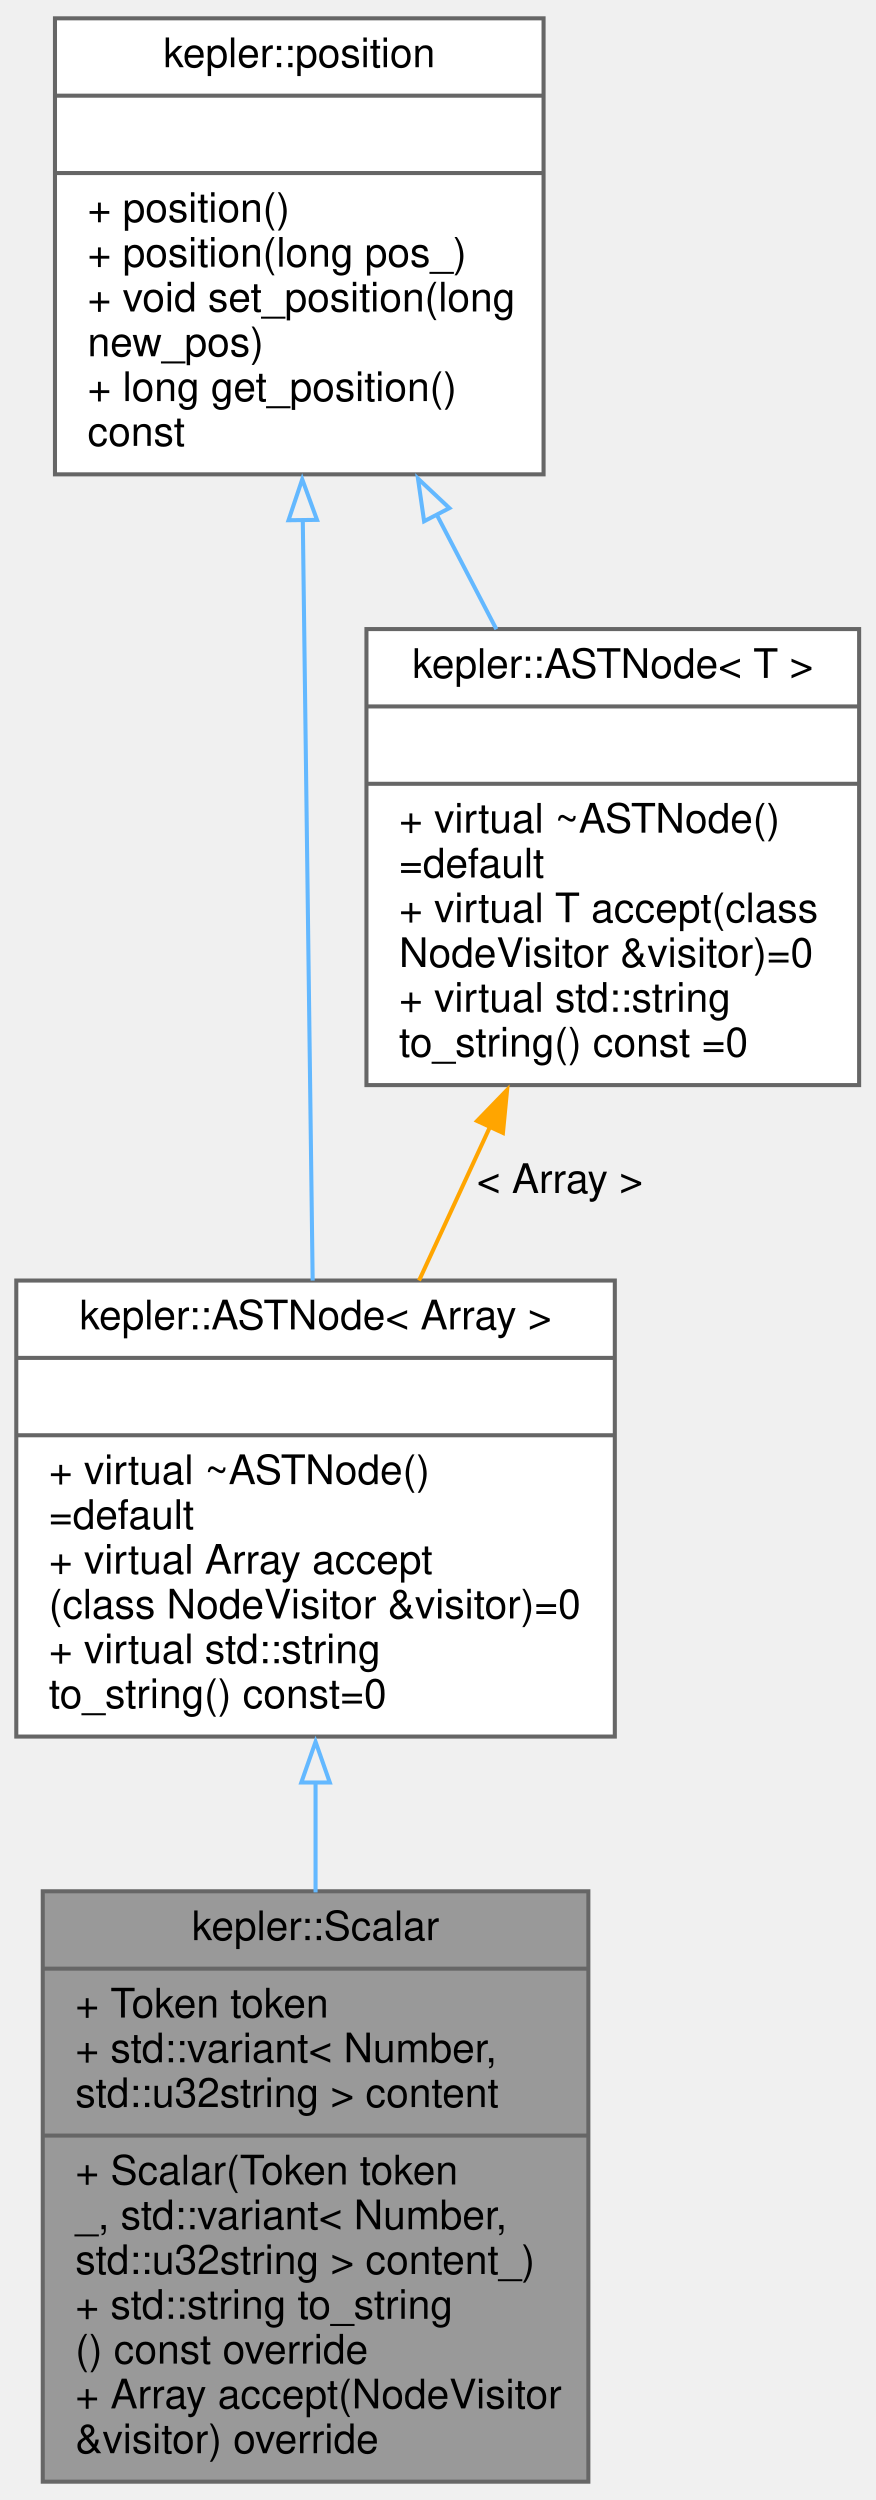
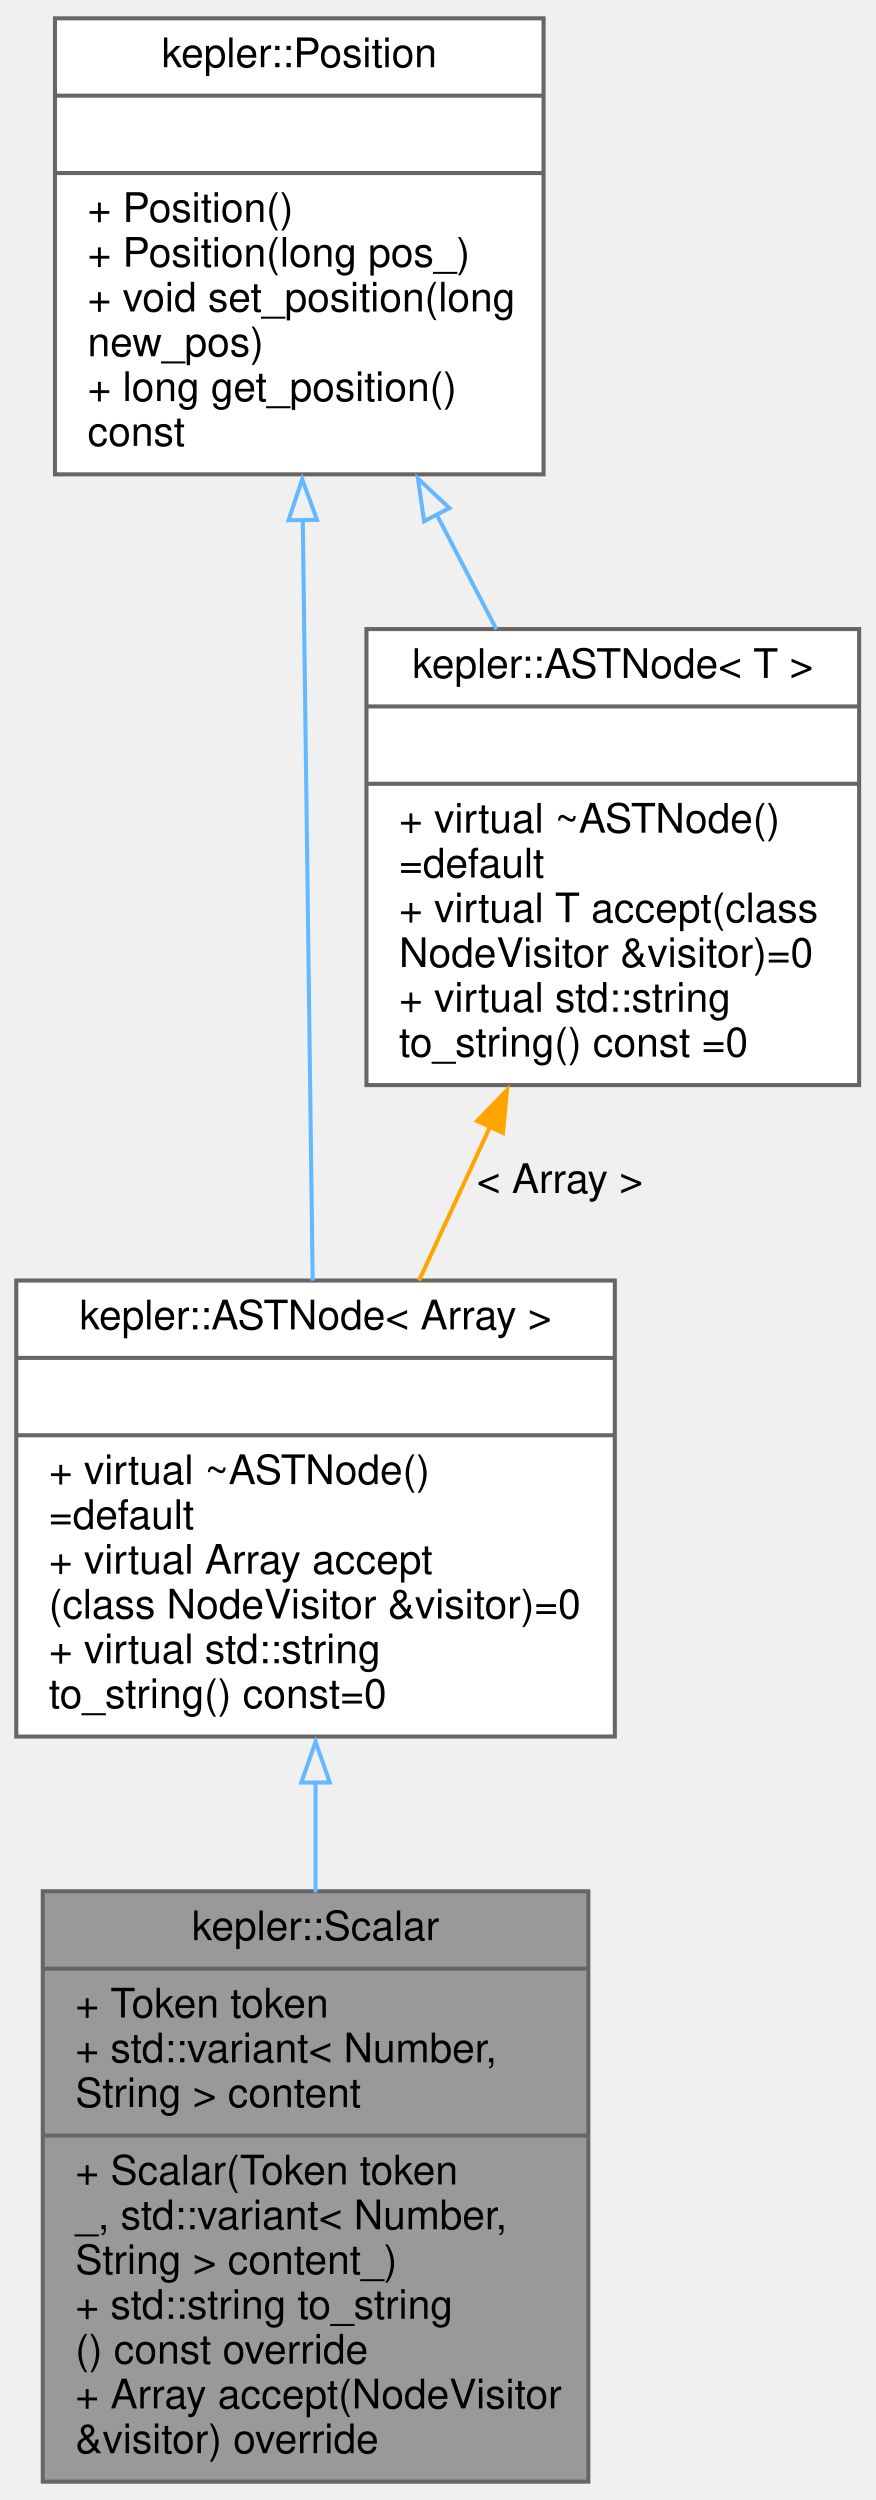
<svg xmlns="http://www.w3.org/2000/svg" xmlns:xlink="http://www.w3.org/1999/xlink" width="215pt" height="614pt" viewBox="0.00 0.00 215.00 614.00">
  <g id="graph0" class="graph" transform="scale(1 1) rotate(0) translate(4 610)">
    <g id="node1" class="node">
      <g id="a_node1">
        <a xlink:title=" ">
          <polygon fill="#999999" stroke="#666666" points="6.5,-0.5 6.5,-145.5 140.5,-145.5 140.5,-0.5 6.5,-0.5" />
          <text text-anchor="middle" x="73.5" y="-133.5" font-family="Helvetica,sans-Serif" font-size="10.00">kepler::Scalar</text>
          <polyline fill="none" stroke="#666666" points="6.5,-126.5 140.5,-126.5" />
          <text text-anchor="start" x="14.5" y="-114.5" font-family="Helvetica,sans-Serif" font-size="10.00">+ Token token</text>
          <text text-anchor="start" x="14.5" y="-103.5" font-family="Helvetica,sans-Serif" font-size="10.00">+ std::variant&lt; Number,</text>
-           <text text-anchor="start" x="14.5" y="-92.5" font-family="Helvetica,sans-Serif" font-size="10.00"> std::u32string &gt; content</text>
+           <text text-anchor="start" x="14.5" y="-92.5" font-family="Helvetica,sans-Serif" font-size="10.00"> String &gt; content</text>
          <polyline fill="none" stroke="#666666" points="6.5,-85.5 140.5,-85.5" />
          <text text-anchor="start" x="14.5" y="-73.5" font-family="Helvetica,sans-Serif" font-size="10.00">+ Scalar(Token token</text>
          <text text-anchor="start" x="14.5" y="-62.5" font-family="Helvetica,sans-Serif" font-size="10.00">_, std::variant&lt; Number,</text>
-           <text text-anchor="start" x="14.5" y="-51.5" font-family="Helvetica,sans-Serif" font-size="10.00"> std::u32string &gt; content_)</text>
+           <text text-anchor="start" x="14.5" y="-51.5" font-family="Helvetica,sans-Serif" font-size="10.00"> String &gt; content_)</text>
          <text text-anchor="start" x="14.5" y="-40.5" font-family="Helvetica,sans-Serif" font-size="10.00">+ std::string to_string</text>
          <text text-anchor="start" x="14.5" y="-29.5" font-family="Helvetica,sans-Serif" font-size="10.00">() const override</text>
          <text text-anchor="start" x="14.5" y="-18.5" font-family="Helvetica,sans-Serif" font-size="10.00">+ Array accept(NodeVisitor</text>
          <text text-anchor="start" x="14.5" y="-7.5" font-family="Helvetica,sans-Serif" font-size="10.00"> &amp;visitor) override</text>
        </a>
      </g>
    </g>
    <g id="node2" class="node">
      <g id="a_node2">
        <a xlink:href="structkepler_1_1_a_s_t_node.html" target="_top" xlink:title=" ">
          <polygon fill="white" stroke="#666666" points="0,-183.5 0,-295.5 147,-295.5 147,-183.5 0,-183.5" />
          <text text-anchor="middle" x="73.5" y="-283.5" font-family="Helvetica,sans-Serif" font-size="10.00">kepler::ASTNode&lt; Array &gt;</text>
          <polyline fill="none" stroke="#666666" points="0,-276.5 147,-276.5" />
          <text text-anchor="middle" x="73.5" y="-264.5" font-family="Helvetica,sans-Serif" font-size="10.00"> </text>
          <polyline fill="none" stroke="#666666" points="0,-257.5 147,-257.5" />
          <text text-anchor="start" x="8" y="-245.5" font-family="Helvetica,sans-Serif" font-size="10.00">+ virtual ~ASTNode()</text>
          <text text-anchor="start" x="8" y="-234.5" font-family="Helvetica,sans-Serif" font-size="10.00">=default</text>
          <text text-anchor="start" x="8" y="-223.5" font-family="Helvetica,sans-Serif" font-size="10.00">+ virtual Array accept</text>
          <text text-anchor="start" x="8" y="-212.5" font-family="Helvetica,sans-Serif" font-size="10.00">(class NodeVisitor &amp;visitor)=0</text>
          <text text-anchor="start" x="8" y="-201.5" font-family="Helvetica,sans-Serif" font-size="10.00">+ virtual std::string</text>
          <text text-anchor="start" x="8" y="-190.5" font-family="Helvetica,sans-Serif" font-size="10.00"> to_string() const=0</text>
        </a>
      </g>
    </g>
    <g id="edge1" class="edge">
      <path fill="none" stroke="#63b8ff" d="M73.5,-172.22C73.5,-163.34 73.5,-154.19 73.5,-145.22" />
      <polygon fill="none" stroke="#63b8ff" points="70,-172.21 73.5,-182.21 77,-172.21 70,-172.21" />
    </g>
    <g id="node3" class="node">
      <g id="a_node3">
-         <a xlink:href="structkepler_1_1position.html" target="_top" xlink:title=" ">
+         <a xlink:href="structkepler_1_1_position.html" target="_top" xlink:title=" ">
          <polygon fill="white" stroke="#666666" points="9.5,-493.5 9.5,-605.5 129.5,-605.5 129.5,-493.5 9.5,-493.5" />
-           <text text-anchor="middle" x="69.5" y="-593.5" font-family="Helvetica,sans-Serif" font-size="10.00">kepler::position</text>
+           <text text-anchor="middle" x="69.5" y="-593.5" font-family="Helvetica,sans-Serif" font-size="10.00">kepler::Position</text>
          <polyline fill="none" stroke="#666666" points="9.5,-586.5 129.5,-586.5" />
          <text text-anchor="middle" x="69.5" y="-574.5" font-family="Helvetica,sans-Serif" font-size="10.00"> </text>
          <polyline fill="none" stroke="#666666" points="9.5,-567.5 129.5,-567.5" />
-           <text text-anchor="start" x="17.5" y="-555.5" font-family="Helvetica,sans-Serif" font-size="10.00">+ position()</text>
-           <text text-anchor="start" x="17.5" y="-544.5" font-family="Helvetica,sans-Serif" font-size="10.00">+ position(long pos_)</text>
+           <text text-anchor="start" x="17.5" y="-555.5" font-family="Helvetica,sans-Serif" font-size="10.00">+ Position()</text>
+           <text text-anchor="start" x="17.5" y="-544.5" font-family="Helvetica,sans-Serif" font-size="10.00">+ Position(long pos_)</text>
          <text text-anchor="start" x="17.5" y="-533.5" font-family="Helvetica,sans-Serif" font-size="10.00">+ void set_position(long</text>
          <text text-anchor="start" x="17.5" y="-522.5" font-family="Helvetica,sans-Serif" font-size="10.00"> new_pos)</text>
          <text text-anchor="start" x="17.5" y="-511.5" font-family="Helvetica,sans-Serif" font-size="10.00">+ long get_position()</text>
          <text text-anchor="start" x="17.5" y="-500.5" font-family="Helvetica,sans-Serif" font-size="10.00"> const</text>
        </a>
      </g>
    </g>
    <g id="edge2" class="edge">
      <path fill="none" stroke="#63b8ff" d="M70.36,-482.61C71.08,-426.86 72.11,-347.89 72.79,-295.48" />
      <polygon fill="none" stroke="#63b8ff" points="66.86,-482.23 70.23,-492.28 73.86,-482.32 66.86,-482.23" />
    </g>
    <g id="node4" class="node">
      <g id="a_node4">
        <a xlink:href="structkepler_1_1_a_s_t_node.html" target="_top" xlink:title=" ">
          <polygon fill="white" stroke="#666666" points="86,-343.5 86,-455.5 207,-455.5 207,-343.5 86,-343.5" />
          <text text-anchor="middle" x="146.5" y="-443.5" font-family="Helvetica,sans-Serif" font-size="10.00">kepler::ASTNode&lt; T &gt;</text>
          <polyline fill="none" stroke="#666666" points="86,-436.5 207,-436.5" />
          <text text-anchor="middle" x="146.5" y="-424.5" font-family="Helvetica,sans-Serif" font-size="10.00"> </text>
          <polyline fill="none" stroke="#666666" points="86,-417.5 207,-417.5" />
          <text text-anchor="start" x="94" y="-405.5" font-family="Helvetica,sans-Serif" font-size="10.00">+ virtual ~ASTNode()</text>
          <text text-anchor="start" x="94" y="-394.5" font-family="Helvetica,sans-Serif" font-size="10.00">=default</text>
          <text text-anchor="start" x="94" y="-383.5" font-family="Helvetica,sans-Serif" font-size="10.00">+ virtual T accept(class</text>
          <text text-anchor="start" x="94" y="-372.5" font-family="Helvetica,sans-Serif" font-size="10.00"> NodeVisitor &amp;visitor)=0</text>
          <text text-anchor="start" x="94" y="-361.5" font-family="Helvetica,sans-Serif" font-size="10.00">+ virtual std::string</text>
          <text text-anchor="start" x="94" y="-350.5" font-family="Helvetica,sans-Serif" font-size="10.00"> to_string() const =0</text>
        </a>
      </g>
    </g>
    <g id="edge4" class="edge">
      <path fill="none" stroke="#63b8ff" d="M103.21,-483.7C108.11,-474.28 113.12,-464.66 117.91,-455.46" />
      <polygon fill="none" stroke="#63b8ff" points="100.16,-481.98 98.65,-492.47 106.37,-485.21 100.16,-481.98" />
    </g>
    <g id="edge3" class="edge">
      <path fill="none" stroke="orange" d="M116.36,-333.28C110.56,-320.72 104.54,-307.68 98.91,-295.49" />
      <polygon fill="orange" stroke="orange" points="113.17,-334.7 120.54,-342.31 119.52,-331.76 113.17,-334.7" />
      <text text-anchor="middle" x="133.5" y="-317" font-family="Helvetica,sans-Serif" font-size="10.00"> &lt; Array &gt;</text>
    </g>
  </g>
</svg>
